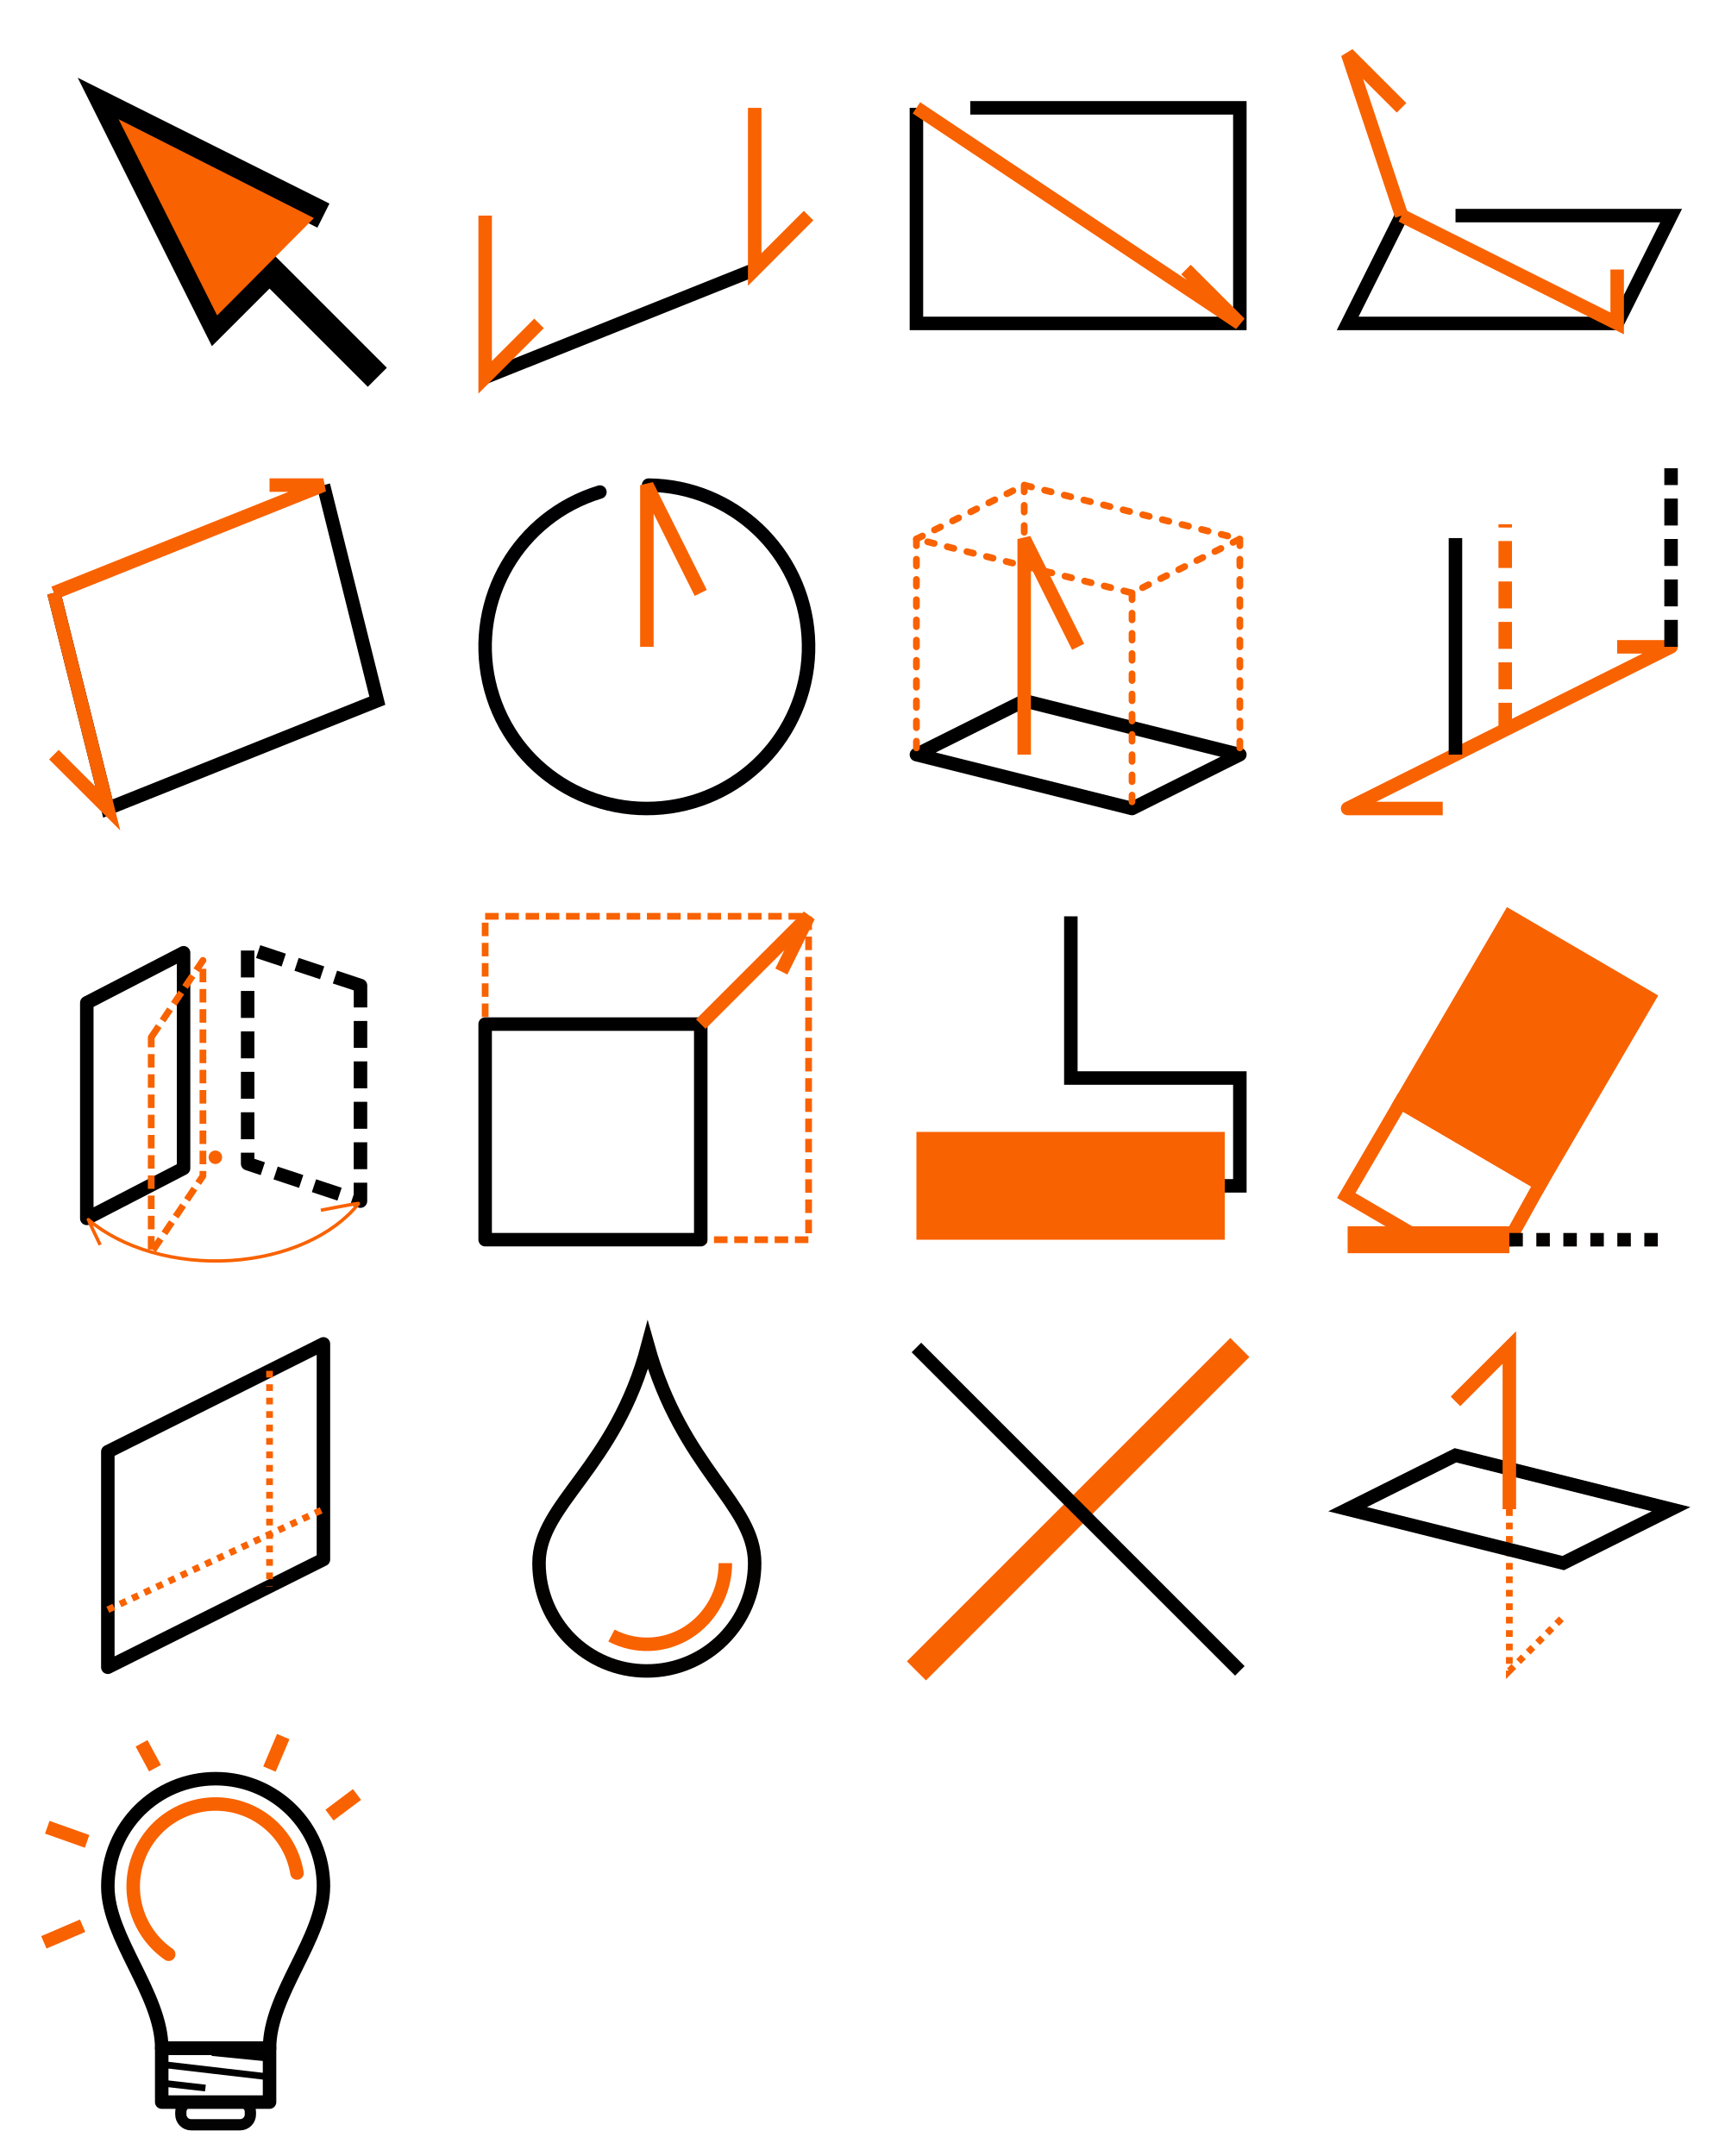
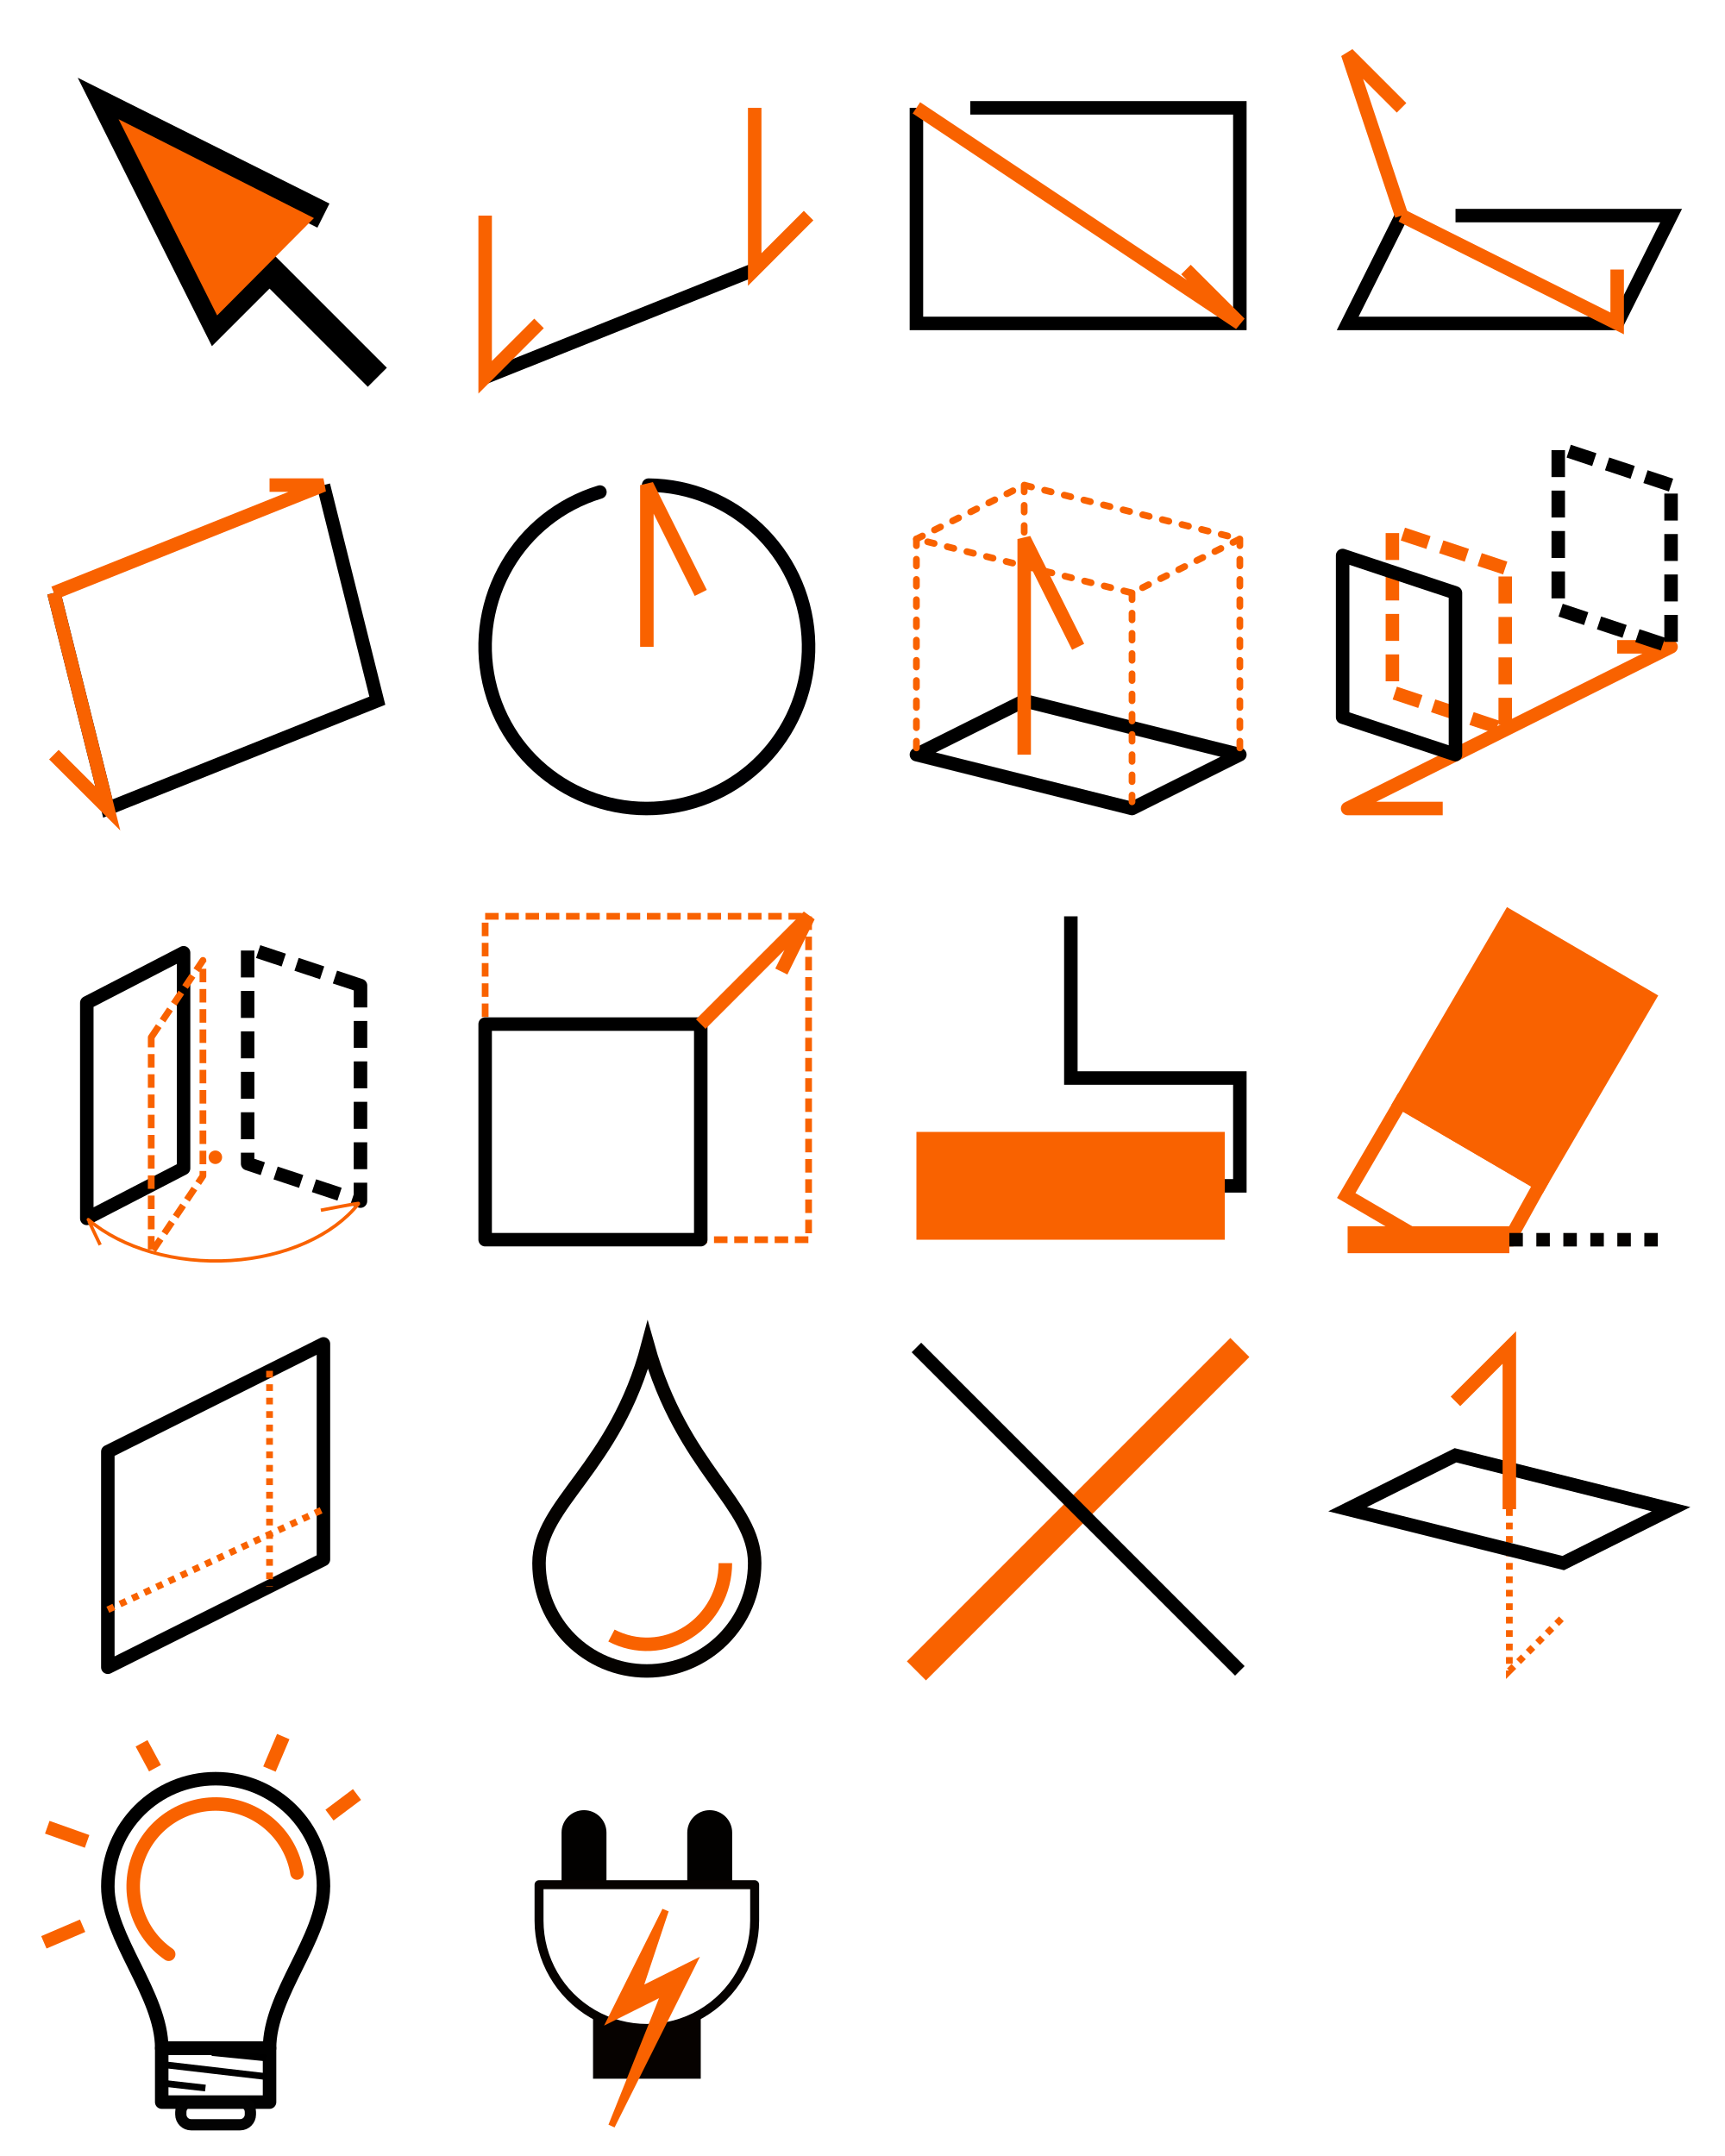
<svg xmlns="http://www.w3.org/2000/svg" width="128" height="160" viewBox="0 0 33.867 42.333" version="1.1" id="svg5">
  <defs id="defs2">
    <marker style="overflow:visible" id="TriangleInL" refX="0" refY="0" orient="auto">
      <path transform="scale(-0.8)" style="fill:context-stroke;fill-rule:evenodd;stroke:context-stroke;stroke-width:1pt" d="M 5.77,0 -2.88,5 V -5 Z" id="path6773" />
    </marker>
    <marker style="overflow:visible" id="DotM" refX="0" refY="0" orient="auto">
      <path transform="matrix(0.4,0,0,0.4,2.96,0.4)" style="fill:context-stroke;fill-rule:evenodd;stroke:context-stroke;stroke-width:1pt" d="m -2.5,-1 c 0,2.76 -2.24,5 -5,5 -2.76,0 -5,-2.24 -5,-5 0,-2.76 2.24,-5 5,-5 2.76,0 5,2.24 5,5 z" id="path6704" />
    </marker>
    <marker style="overflow:visible" id="TriangleInM" refX="0" refY="0" orient="auto">
      <path transform="scale(-0.4)" style="fill:context-stroke;fill-rule:evenodd;stroke:context-stroke;stroke-width:1pt" d="M 5.77,0 -2.88,5 V -5 Z" id="path6776" />
    </marker>
    <marker style="overflow:visible" id="TriangleInS" refX="0" refY="0" orient="auto">
      <path transform="scale(-0.2)" style="fill:context-stroke;fill-rule:evenodd;stroke:context-stroke;stroke-width:1pt" d="M 5.77,0 -2.88,5 V -5 Z" id="path6779" />
    </marker>
    <marker style="overflow:visible" id="DotL" refX="0" refY="0" orient="auto">
      <path transform="matrix(0.8,0,0,0.8,5.92,0.8)" style="fill:context-stroke;fill-rule:evenodd;stroke:context-stroke;stroke-width:1pt" d="m -2.5,-1 c 0,2.76 -2.24,5 -5,5 -2.76,0 -5,-2.24 -5,-5 0,-2.76 2.24,-5 5,-5 2.76,0 5,2.24 5,5 z" id="path6701" />
    </marker>
  </defs>
  <g id="layer1">
+     <path style="color:#000000;fill:#060200;-inkscape-stroke:none;fill-opacity:1" d="m 11.643,39.553 v 1.263 h 2.115 v -1.281 l -1.059,0.31 z" id="path2951" />
    <path style="fill:none;stroke:#000000;stroke-width:0.529;stroke-linecap:butt;stroke-linejoin:miter;stroke-miterlimit:4;stroke-dasharray:none;stroke-opacity:1" d="M 6.35,4.233 2.117,2.117 4.233,6.35 5.292,5.292 7.408,7.408" id="path1039" />
    <path style="fill:none;stroke:#000000;stroke-width:0.265px;stroke-linecap:butt;stroke-linejoin:miter;stroke-opacity:1" d="M 9.525,7.408 14.817,5.292" id="path1041" />
    <path style="fill:none;stroke:#000000;stroke-width:0.265px;stroke-linecap:butt;stroke-linejoin:miter;stroke-opacity:1" d="m 17.992,2.117 v 4.233 h 6.35 V 2.117 H 19.05" id="path1043" />
    <path style="fill:none;stroke:#000000;stroke-width:0.265px;stroke-linecap:butt;stroke-linejoin:miter;stroke-opacity:1" d="m 27.517,4.233 -1.058,2.117 h 5.292 l 1.058,-2.117 h -4.233" id="path1045" />
    <path style="fill:none;stroke:#000000;stroke-width:0.265px;stroke-linecap:butt;stroke-linejoin:miter;stroke-opacity:1" d="M 1.058,11.642 2.117,15.875 7.408,13.758 6.35,9.525" id="path1047" />
    <path style="fill:none;stroke:#000002;stroke-width:0.265;stroke-linecap:round;stroke-linejoin:round;stroke-miterlimit:10;stroke-dasharray:none;stroke-opacity:1" id="path1220" d="m 12.734,9.525 a 3.175,3.175 0 0 1 3.134,2.967 3.175,3.175 0 0 1 -2.719,3.351 3.175,3.175 0 0 1 -3.549,-2.456 3.175,3.175 0 0 1 2.178,-3.726" />
    <path style="fill:none;stroke:#000000;stroke-width:0.265;stroke-linecap:round;stroke-linejoin:round;stroke-miterlimit:4;stroke-dasharray:none;stroke-dashoffset:0;stroke-opacity:1" d="m 17.992,14.817 2.117,-1.058 4.233,1.058 L 22.225,15.875 Z" id="path1544" />
    <path style="fill:none;stroke:#f96200;stroke-width:0.132;stroke-linecap:round;stroke-linejoin:round;stroke-miterlimit:4;stroke-dasharray:0.132, 0.265;stroke-dashoffset:0;stroke-opacity:1" d="M 17.992,10.583 20.108,9.525 24.342,10.583 22.225,11.642 Z" id="path1626" />
    <path style="fill:none;stroke:#f96200;stroke-width:0.265px;stroke-linecap:butt;stroke-linejoin:miter;stroke-opacity:1" d="M 20.108,14.817 V 10.583 L 21.167,12.7" id="path2417" />
    <path style="fill:none;stroke:#f96200;stroke-width:0.132;stroke-linecap:round;stroke-linejoin:round;stroke-miterlimit:4;stroke-dasharray:0.132, 0.265;stroke-dashoffset:0;stroke-opacity:1" d="m 24.342,10.583 v 4.233" id="path2550" />
    <path style="fill:none;stroke:#f96200;stroke-width:0.132;stroke-linecap:round;stroke-linejoin:round;stroke-miterlimit:4;stroke-dasharray:0.132, 0.265;stroke-dashoffset:0;stroke-opacity:1" d="m 17.992,10.583 v 4.233" id="path2552" />
    <path style="fill:none;stroke:#f96200;stroke-width:0.132;stroke-linecap:round;stroke-linejoin:round;stroke-miterlimit:4;stroke-dasharray:0.132, 0.265;stroke-dashoffset:0;stroke-opacity:1" d="m 20.108,9.525 v 4.233" id="path2554" />
    <path style="fill:none;stroke:#f96200;stroke-width:0.132;stroke-linecap:round;stroke-linejoin:round;stroke-miterlimit:4;stroke-dasharray:0.132, 0.265;stroke-dashoffset:0;stroke-opacity:1" d="M 22.225,11.642 V 15.875" id="path2556" />
    <path style="fill:none;stroke:#f96200;stroke-width:0.265px;stroke-linecap:butt;stroke-linejoin:miter;stroke-opacity:1" d="M 12.7,12.7 V 9.525 l 1.058,2.117" id="path2988" />
    <path style="fill:none;stroke:#f96200;stroke-width:0.265px;stroke-linecap:butt;stroke-linejoin:miter;stroke-opacity:1" d="M 9.525,4.233 V 7.408 L 10.583,6.35" id="path3522" />
    <path style="fill:none;stroke:#f96200;stroke-width:0.265px;stroke-linecap:butt;stroke-linejoin:miter;stroke-opacity:1" d="M 14.817,2.117 V 5.292 L 15.875,4.233" id="path3524" />
    <path style="fill:none;stroke:#f96200;stroke-width:0.265px;stroke-linecap:butt;stroke-linejoin:miter;stroke-opacity:1" d="m 17.992,2.117 6.35,4.233 -1.058,-1.058" id="path3639" />
    <path style="fill:none;stroke:#f96200;stroke-width:0.265px;stroke-linecap:butt;stroke-linejoin:miter;stroke-opacity:1" d="M 1.058,11.642 2.117,15.875 1.058,14.817" id="path3776" />
    <path style="fill:none;stroke:#f96200;stroke-width:0.265px;stroke-linecap:butt;stroke-linejoin:miter;stroke-opacity:1" d="M 1.058,11.642 6.35,9.525 H 5.292" id="path3778" />
    <path style="fill:none;stroke:#f96200;stroke-width:0.265px;stroke-linecap:butt;stroke-linejoin:miter;stroke-opacity:1" d="m 27.517,4.233 4.233,2.117 V 5.292" id="path4729" />
    <path style="fill:none;stroke:#f96200;stroke-width:0.265px;stroke-linecap:butt;stroke-linejoin:miter;stroke-opacity:1" d="M 27.517,2.117 26.458,1.058 27.517,4.233" id="path4731" />
    <path style="fill:none;stroke:#f96200;stroke-width:0.265;stroke-linecap:butt;stroke-linejoin:round;stroke-miterlimit:4;stroke-dasharray:none;stroke-opacity:1" d="M 28.325,15.875 H 26.458 L 32.808,12.7 h -1.058" id="path5868" />
-     <path style="fill:none;stroke:#f96200;stroke-width:0.265;stroke-linecap:butt;stroke-linejoin:miter;stroke-miterlimit:4;stroke-dasharray:0.529, 0.265;stroke-dashoffset:0;stroke-opacity:1" d="M 29.552,14.328 V 10.293" id="path5905" />
-     <path style="fill:none;stroke:#000000;stroke-width:0.265px;stroke-linecap:butt;stroke-linejoin:miter;stroke-opacity:1" d="M 28.575,14.817 V 10.565" id="path6412" />
-     <path style="fill:none;stroke:#000000;stroke-width:0.265;stroke-linecap:butt;stroke-linejoin:miter;stroke-miterlimit:4;stroke-dasharray:0.529, 0.265;stroke-dashoffset:0;stroke-opacity:1" d="M 32.808,12.7 V 9.193" id="path6414" />
    <path id="rect7204" style="fill:none;stroke:#000000;stroke-width:0.265;stroke-linejoin:round;stroke-miterlimit:4;stroke-dasharray:none;stroke-opacity:1" d="m 1.704,19.69 1.9,-0.983 v 4.233 l -1.9,0.983 z" />
    <path id="path7814" style="fill:none;stroke:#000000;stroke-width:0.265;stroke-linejoin:round;stroke-miterlimit:4;stroke-dasharray:0.529, 0.265;stroke-dashoffset:0;stroke-opacity:1" d="M 7.078,19.351 4.862,18.616 v 4.233 l 2.215,0.735 z" />
    <path id="path6456" style="fill:none;stroke:#f96200;stroke-width:0.066;stroke-linejoin:round" d="m 6.299,23.763 c 0,0 0.756,-0.148 0.744,-0.133 -0.499,0.631 -1.442,1.053 -2.51,1.12 -1.078,0.068 -2.133,-0.235 -2.799,-0.803 -0.01,-0.009 0.233,0.497 0.233,0.497" />
    <path style="fill:none;stroke:#f96200;stroke-width:0.265px;stroke-linecap:round;stroke-linejoin:miter;stroke-opacity:1" d="m 4.228,22.723 v 0" id="path9387" />
    <rect style="fill:none;stroke:#f96200;stroke-width:0.132;stroke-linecap:butt;stroke-linejoin:round;stroke-miterlimit:4;stroke-dasharray:0.265, 0.132;stroke-dashoffset:0;stroke-opacity:1" id="rect9831" width="6.35" height="6.35" x="9.525" y="17.992" />
    <rect style="fill:none;stroke:#000000;stroke-width:0.265;stroke-linecap:round;stroke-linejoin:round;stroke-miterlimit:4;stroke-dasharray:none;stroke-dashoffset:0;stroke-opacity:1" id="rect9833" width="4.233" height="4.233" x="9.525" y="20.108" />
    <path style="fill:none;stroke:#f96200;stroke-width:0.265px;stroke-linecap:butt;stroke-linejoin:miter;stroke-opacity:1" d="M 13.758,20.108 15.875,17.992 15.34,19.076" id="path9868" />
    <path style="fill:none;stroke:#000000;stroke-width:0.265px;stroke-linecap:butt;stroke-linejoin:miter;stroke-opacity:1" d="m 21.024,17.992 v 3.175 h 3.318 v 2.117 h -1.058" id="path10124" />
    <rect style="fill:#f96200;fill-opacity:1;stroke:none;stroke-width:0.265;stroke-linecap:butt;stroke-linejoin:round;stroke-miterlimit:4;stroke-dasharray:none;stroke-dashoffset:0;stroke-opacity:1" id="rect10148" width="6.054" height="2.117" x="17.992" y="22.225" />
    <path style="fill:none;stroke:#f96200;stroke-width:0.529;stroke-linecap:butt;stroke-linejoin:miter;stroke-miterlimit:4;stroke-dasharray:none;stroke-opacity:1" d="m 26.458,24.342 h 3.175" id="path11121" />
    <g id="g12300" transform="rotate(30.29523,28.575,21.90111)">
      <path id="rect11258" style="fill:#f96200;stroke:#f96200;stroke-width:0.265;stroke-linejoin:miter;stroke-miterlimit:4;stroke-dasharray:none;stroke-opacity:1" d="m 27.517,17.992 h 3.175 l 2e-6,4.233 h -3.175 z" />
      <path id="rect11624" style="fill:none;stroke:#f96200;stroke-width:0.265;stroke-linejoin:miter;stroke-miterlimit:4;stroke-dasharray:none;stroke-opacity:1" d="m 27.517,22.225 h 3.175 l 0.028,1.249 -1.473,0.867 h -1.73 z" />
      <path id="path15150" style="fill:none;stroke:#040200;stroke-width:0.265" transform="rotate(-30.29523)" d="m -0.134,42.116 c -3.3e-7,1.169 -0.948,2.117 -2.117,2.117 -1.169,0 -2.117,-0.948 -2.117,-2.117 -2e-7,-1.169 1.5,-1.863 2.136,-4.275 0.686,2.447 2.098,3.106 2.098,4.275 z" />
      <path style="fill:none;fill-opacity:1;stroke:#f96200;stroke-width:0.265;stroke-linecap:butt;stroke-linejoin:miter;stroke-miterlimit:4;stroke-dasharray:none;stroke-dashoffset:0;stroke-opacity:1" id="path15882" transform="rotate(-30.29523)" d="m -0.709,42.116 a 1.541,1.594 0 0 1 -0.734,1.358 1.541,1.594 0 0 1 -1.503,0.064" />
    </g>
    <path style="fill:none;stroke:#040200;stroke-width:0.265;stroke-linecap:butt;stroke-linejoin:miter;stroke-miterlimit:4;stroke-dasharray:0.265, 0.265;stroke-dashoffset:0;stroke-opacity:1" d="m 29.633,24.342 h 3.175" id="path13042" />
    <path id="path13258" style="fill:none;stroke:#f96200;stroke-width:0.132;stroke-linejoin:round;stroke-miterlimit:4;stroke-dasharray:0.265, 0.132;stroke-dashoffset:0" d="M 2.969,20.368 3.984,18.857 v 4.233 l -1.015,1.511 z" />
    <path style="fill:#f96200;fill-opacity:1;stroke:#f96200;stroke-width:0.265px;stroke-linecap:butt;stroke-linejoin:miter;stroke-opacity:1" d="M 2.627,2.64 4.299,5.969 5.941,4.318 Z" id="path16892" />
    <path id="rect18127" style="fill:none;stroke:#000000;stroke-width:0.265;stroke-linejoin:round" d="m 2.117,28.504 4.233,-2.117 v 4.233 l -4.233,2.117 z" />
    <path style="fill:none;stroke:#f96200;stroke-width:0.132;stroke-linecap:butt;stroke-linejoin:miter;stroke-miterlimit:4;stroke-dasharray:0.132, 0.132;stroke-dashoffset:0;stroke-opacity:1" d="m 5.292,26.916 v 4.233" id="path18649" />
    <path style="fill:none;stroke:#f96200;stroke-width:0.132;stroke-linecap:butt;stroke-linejoin:miter;stroke-miterlimit:4;stroke-dasharray:0.132, 0.132;stroke-dashoffset:0;stroke-opacity:1" d="M 2.117,31.607 6.35,29.633" id="path18651" />
    <path style="fill:none;stroke:#f96200;stroke-width:0.529;stroke-linecap:butt;stroke-linejoin:miter;stroke-miterlimit:4;stroke-dasharray:none;stroke-opacity:1" d="m 17.992,32.808 6.35,-6.35" id="path18871" />
    <path style="fill:none;stroke:#000000;stroke-width:0.265px;stroke-linecap:butt;stroke-linejoin:miter;stroke-opacity:1" d="m 17.992,26.458 6.35,6.35" id="path18873" />
    <path style="fill:none;stroke:#f96200;stroke-width:0.132;stroke-linecap:butt;stroke-linejoin:miter;stroke-miterlimit:4;stroke-dasharray:0.132, 0.132;stroke-dashoffset:0;stroke-opacity:1" d="m 29.633,29.633 v 3.175 l 1.058,-1.058" id="path19503" />
    <path style="fill:none;stroke:#000000;stroke-width:0.265px;stroke-linecap:butt;stroke-linejoin:miter;stroke-opacity:1" d="m 26.458,29.633 2.117,-1.058 4.233,1.058 -2.117,1.058 z" id="path19039" />
    <path style="fill:none;stroke:#f96200;stroke-width:0.265px;stroke-linecap:butt;stroke-linejoin:miter;stroke-opacity:1" d="m 29.633,29.633 v -3.175 l -1.058,1.058" id="path19501" />
    <g id="g5656">
      <path id="path1199" style="fill:none;stroke:#000000;stroke-width:0.265;stroke-linecap:round;stroke-linejoin:round;stroke-opacity:1" d="m 6.35,37.042 c 1e-7,1.014 -1.058,2.117 -1.058,3.175 H 3.175 c 0,-1.058 -1.058,-2.161 -1.058,-3.175 1e-7,-1.169 0.948,-2.117 2.117,-2.117 1.169,0 2.117,0.948 2.117,2.117 z" />
      <rect style="fill:none;fill-opacity:1;stroke:#010101;stroke-width:0.265;stroke-linecap:round;stroke-linejoin:round;stroke-miterlimit:4;stroke-dasharray:none;stroke-opacity:1" id="rect3743" width="2.117" height="1.058" x="3.175" y="40.217" />
      <rect style="fill:none;stroke:#030303;stroke-width:0.221;stroke-linecap:round;stroke-linejoin:round;stroke-miterlimit:4;stroke-dasharray:none;stroke-opacity:1" id="rect3745" width="1.366" height="0.453" x="3.55" y="41.267" ry="0.202" />
      <path style="fill:none;fill-opacity:1;stroke:#f96200;stroke-width:0.265;stroke-linecap:round;stroke-linejoin:round;stroke-miterlimit:4;stroke-dasharray:none;stroke-opacity:1" id="path4163" d="m 3.312,38.372 a 1.619,1.619 0 0 1 -0.599,-1.885 1.619,1.619 0 0 1 1.671,-1.058 1.619,1.619 0 0 1 1.447,1.348" />
      <path style="fill:none;stroke:#000000;stroke-width:0.132;stroke-linecap:butt;stroke-linejoin:miter;stroke-miterlimit:4;stroke-dasharray:none;stroke-opacity:1" d="m 3.235,40.542 2.015,0.235" id="path4878" />
      <path style="fill:none;stroke:#000000;stroke-width:0.132;stroke-linecap:butt;stroke-linejoin:miter;stroke-miterlimit:4;stroke-dasharray:none;stroke-opacity:1" d="m 3.196,40.904 0.837,0.095" id="path4880" />
      <path style="fill:none;stroke:#000000;stroke-width:0.132;stroke-linecap:butt;stroke-linejoin:miter;stroke-miterlimit:4;stroke-dasharray:none;stroke-opacity:1" d="m 4.161,40.302 1.061,0.106" id="path4882" />
      <path style="fill:none;stroke:#f96200;stroke-width:0.265px;stroke-linecap:butt;stroke-linejoin:miter;stroke-opacity:1" d="M 0.928,35.878 1.71,36.156" id="path5366" />
      <path style="fill:none;stroke:#f96200;stroke-width:0.265px;stroke-linecap:butt;stroke-linejoin:miter;stroke-opacity:1" d="m 2.779,34.23 0.264,0.489" id="path5368" />
      <path style="fill:none;stroke:#f96200;stroke-width:0.265px;stroke-linecap:butt;stroke-linejoin:miter;stroke-opacity:1" d="M 5.561,34.098 5.29,34.736" id="path5370" />
      <path style="fill:none;stroke:#f96200;stroke-width:0.265px;stroke-linecap:butt;stroke-linejoin:miter;stroke-opacity:1" d="m 7.009,35.235 -0.54,0.405" id="path5372" />
      <path style="fill:none;stroke:#f96200;stroke-width:0.265px;stroke-linecap:butt;stroke-linejoin:miter;stroke-opacity:1" d="M 0.861,38.138 1.622,37.812" id="path5374" />
    </g>
+     <path id="path926" style="fill:none;stroke:#000000;stroke-width:0.265;stroke-linejoin:round;stroke-miterlimit:4;stroke-dasharray:0.529, 0.265;stroke-dashoffset:0;stroke-opacity:1" d="m 32.808,9.525 -2.215,-0.735 0,3.175 2.215,0.735 z" />
+     <path id="path1491" style="fill:none;stroke:#f96200;stroke-width:0.265;stroke-linejoin:round;stroke-miterlimit:4;stroke-dasharray:0.529, 0.265;stroke-dashoffset:0;stroke-opacity:1" d="m 29.552,11.153 -2.215,-0.735 v 3.175 l 2.215,0.735 z" />
+     <path id="path1671" style="fill:none;stroke:#000000;stroke-width:0.265;stroke-linejoin:round;stroke-miterlimit:4;stroke-dasharray:none;stroke-dashoffset:0;stroke-opacity:1" d="m 28.575,11.642 -2.215,-0.735 v 3.175 l 2.215,0.735 z" />
+     <path style="color:#000000;fill:#020100;fill-opacity:1;stroke:#020100;stroke-width:0.176;stroke-linecap:butt;stroke-miterlimit:4;stroke-dasharray:none;stroke-opacity:1" d="m 11.819,37.041 v -1.057 c 4.9e-5,-0.195 -0.158,-0.353 -0.353,-0.353 -0.195,-4.8e-5 -0.353,0.158 -0.353,0.353 v 1.057" id="path2947" />
+     <path style="color:#000000;fill:#020100;fill-opacity:1;stroke:#020100;stroke-width:0.176;stroke-linecap:butt;stroke-miterlimit:4;stroke-dasharray:none;stroke-opacity:1" d="m 14.287,37.041 v -1.057 c 4.9e-5,-0.195 -0.158,-0.353 -0.353,-0.353 -0.195,-4.8e-5 -0.353,0.158 -0.353,0.353 v 1.057" id="path2949" />
+     <path id="path1981" style="fill:none;fill-opacity:1;stroke:#060200;stroke-width:0.176;stroke-linecap:round;stroke-linejoin:round;stroke-miterlimit:4;stroke-dasharray:none;stroke-opacity:1" d="m 10.583,37.006 1e-6,0.706 c 0,0.756 0.403,1.455 1.058,1.833 0.655,0.378 1.462,0.378 2.117,0 0.655,-0.378 1.058,-1.077 1.058,-1.833 v -0.706 z" />
+     <path style="fill:#f96200;fill-opacity:1;stroke:#f96200;stroke-width:0.132px;stroke-linecap:butt;stroke-linejoin:miter;stroke-opacity:1" d="m 13.065,37.509 -1.058,2.117 1.058,-0.529 -1.058,2.646 1.587,-3.175 -1.058,0.529 z" id="path5119" />
  </g>
</svg>
